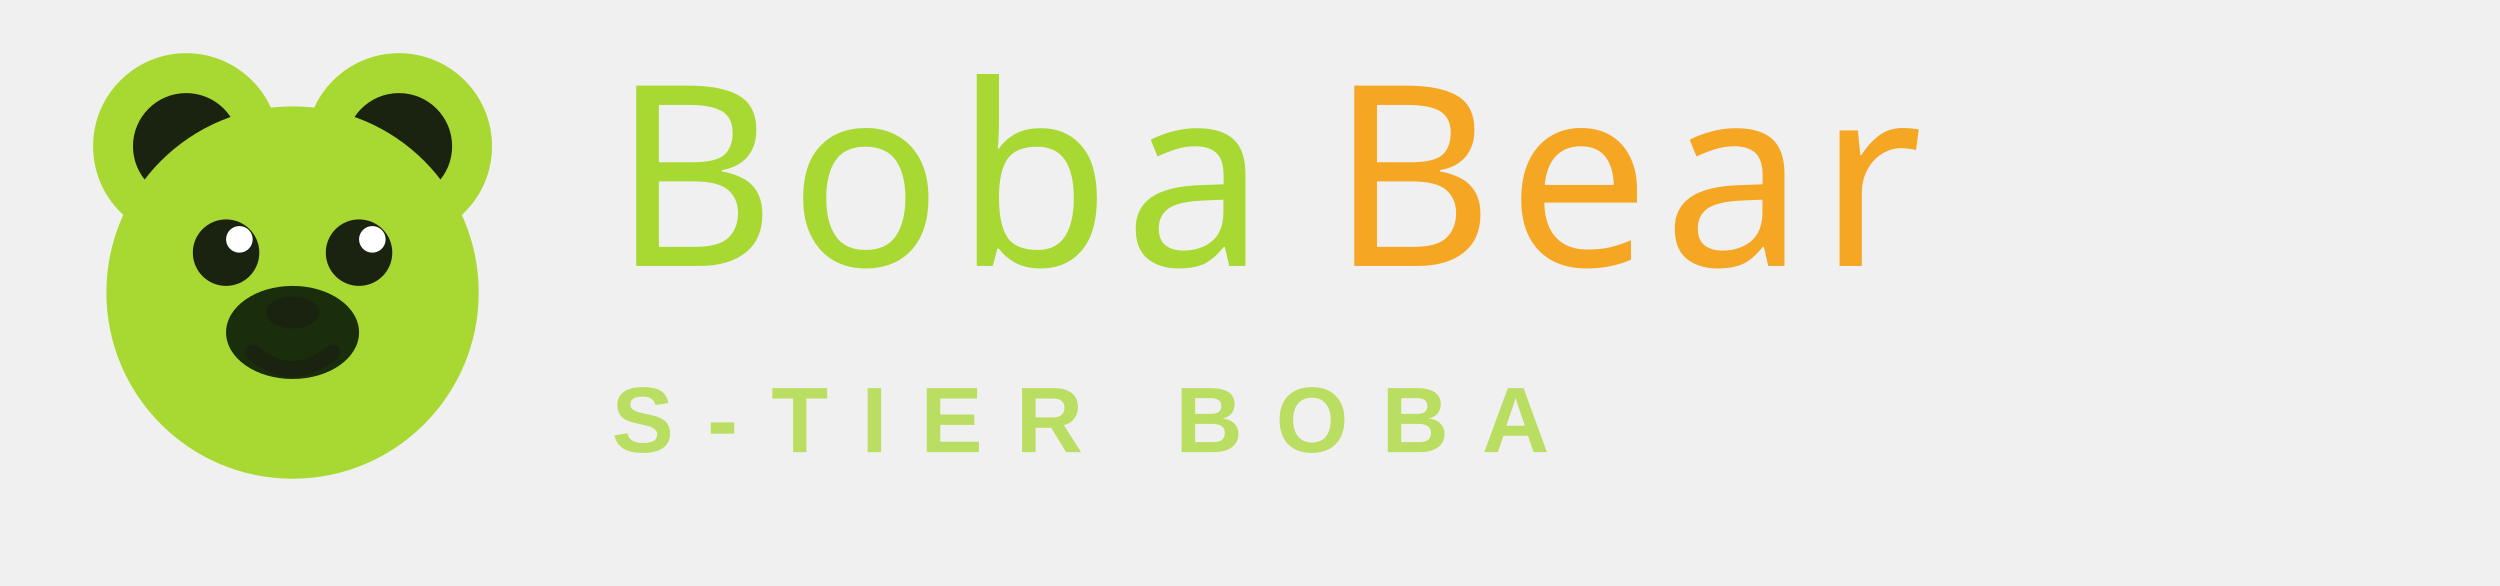
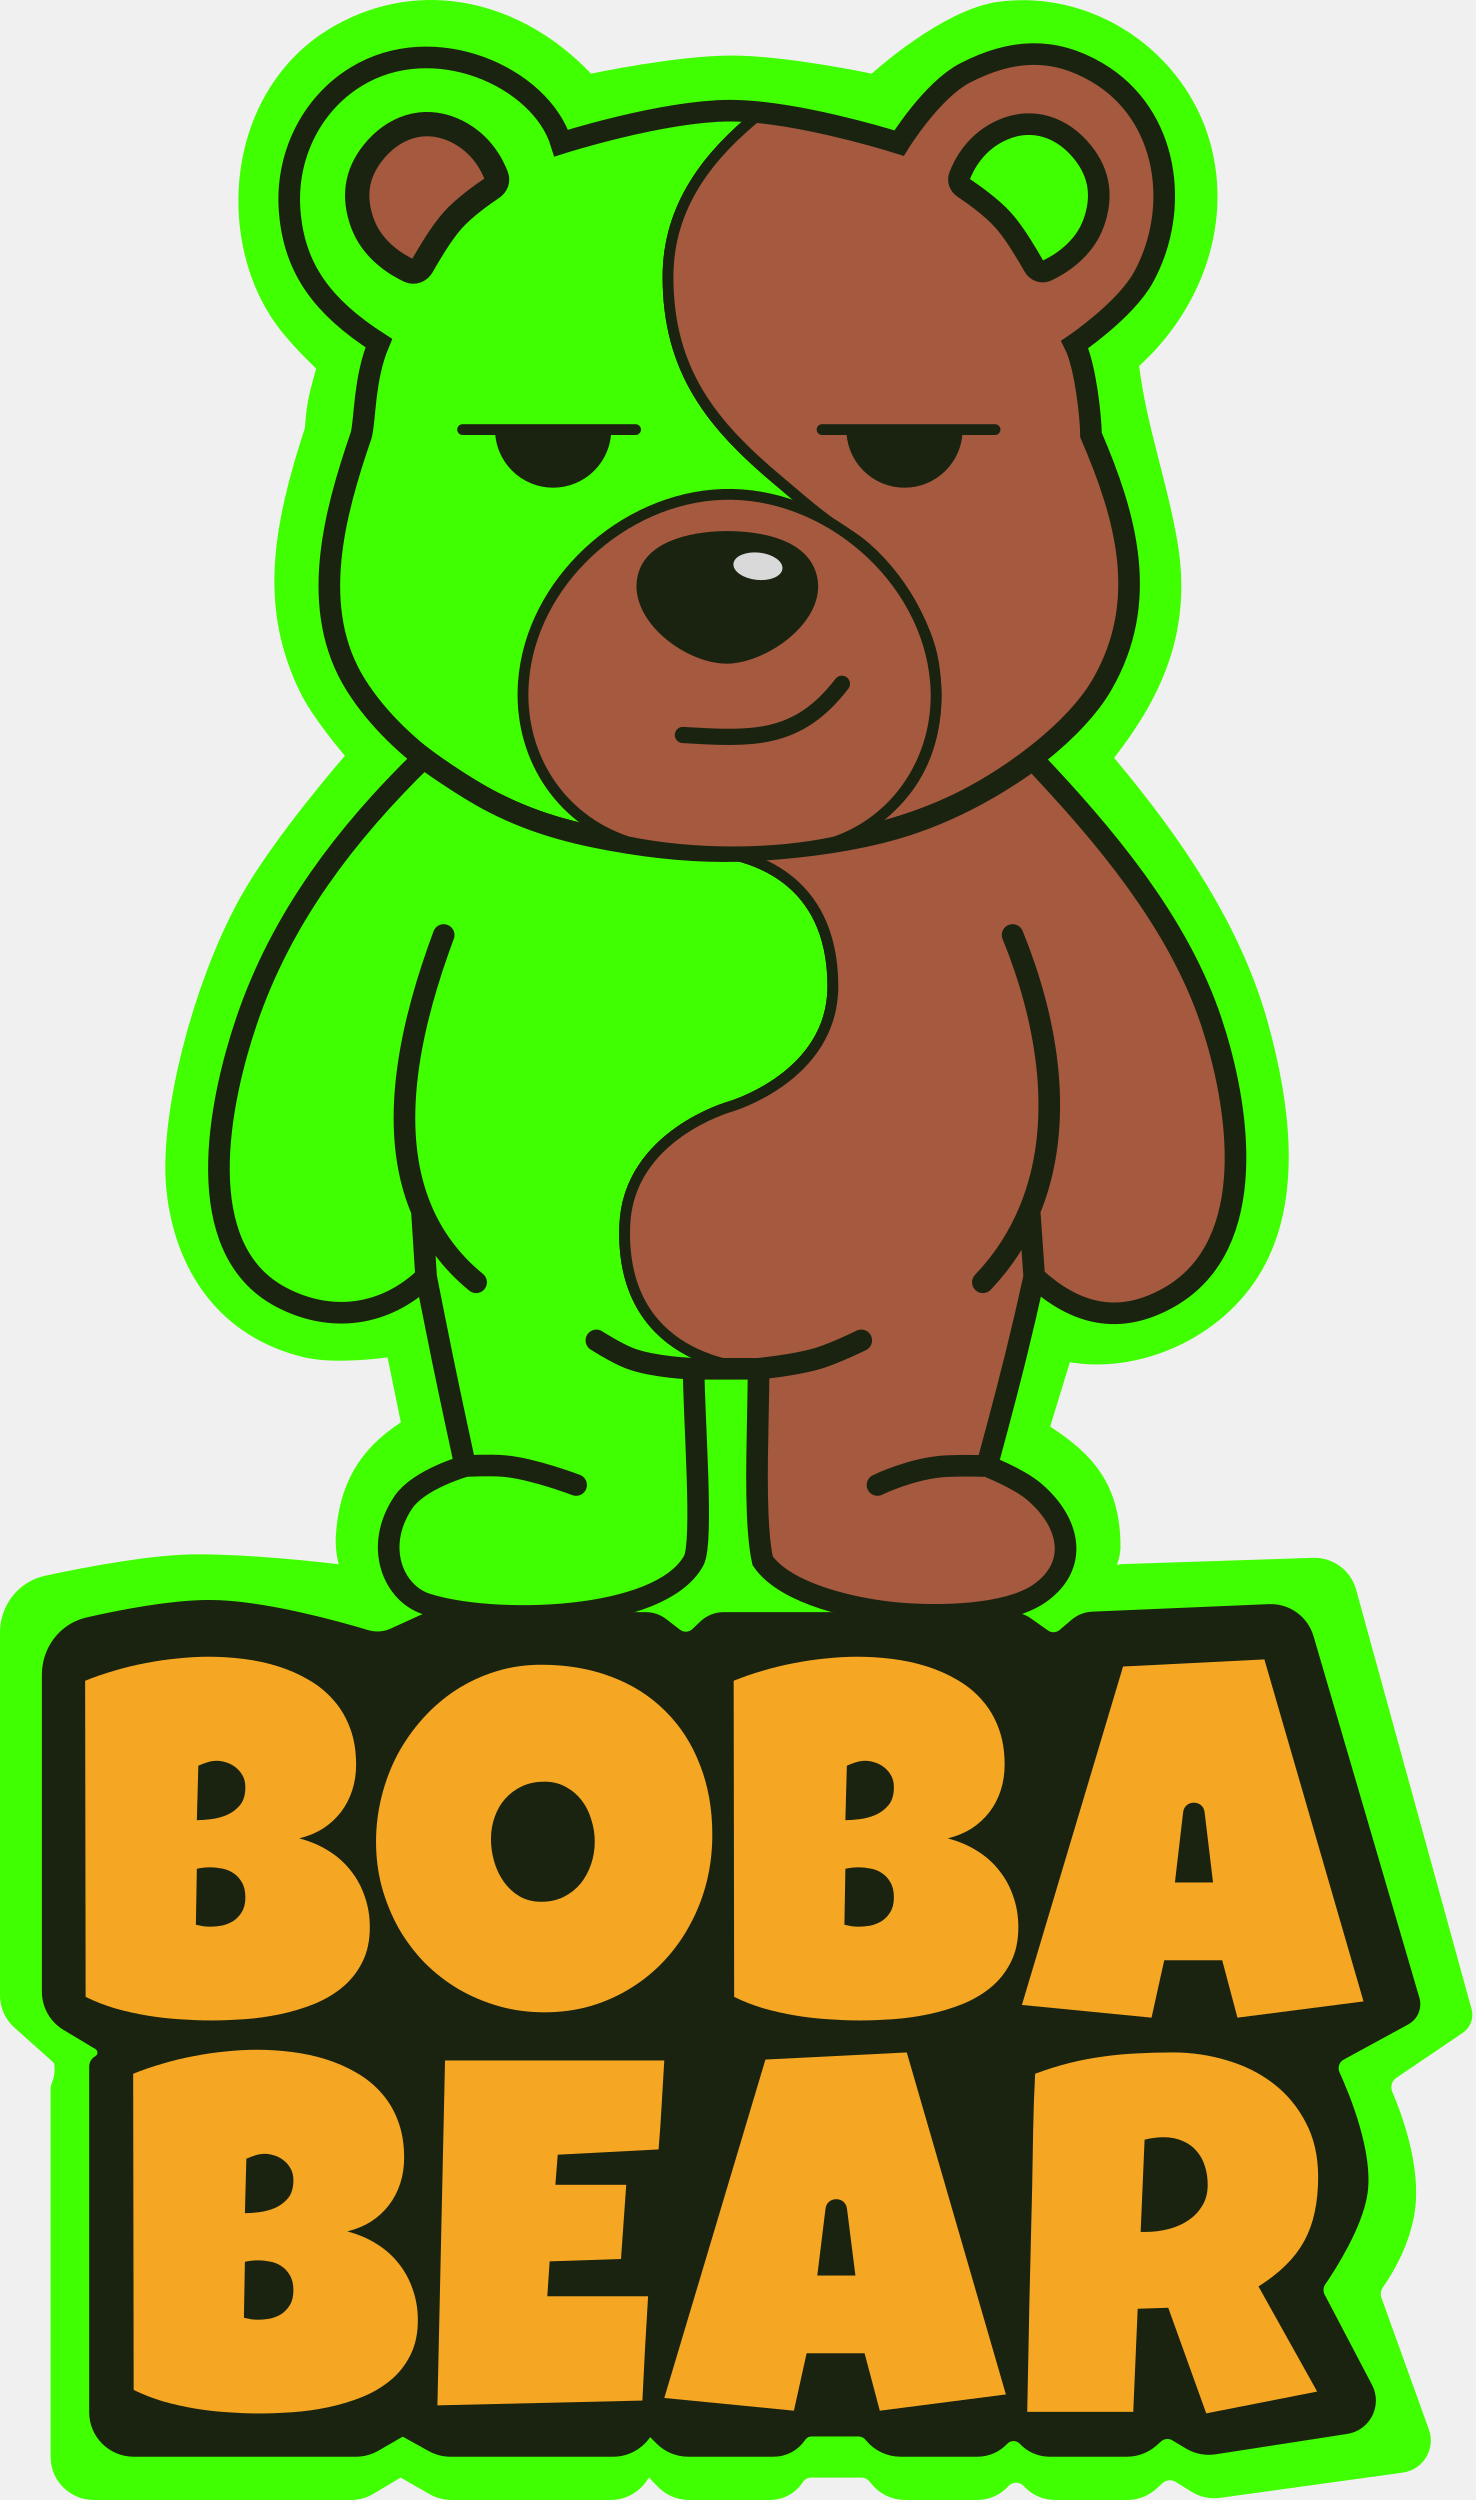
- <svg xmlns="http://www.w3.org/2000/svg" viewBox="0 0 188 44" role="img" aria-label="Boba Bear Official Logo">
-   <circle cx="14" cy="11" r="7" fill="#A8D832" />
-   <circle cx="14" cy="11" r="4" fill="#1A2210" />
-   <circle cx="30" cy="11" r="7" fill="#A8D832" />
-   <circle cx="30" cy="11" r="4" fill="#1A2210" />
-   <circle cx="22" cy="22" r="14" fill="#A8D832" />
-   <circle cx="17" cy="19" r="2.5" fill="#1A2210" />
-   <circle cx="27" cy="19" r="2.5" fill="#1A2210" />
-   <circle cx="18" cy="18" r="1" fill="#fff" />
-   <circle cx="28" cy="18" r="1" fill="#fff" />
-   <ellipse cx="22" cy="25" rx="5" ry="3.5" fill="#1a2e0c" />
-   <ellipse cx="22" cy="23.5" rx="2" ry="1.2" fill="#1A2210" />
-   <path d="M19 26.5 Q22 29 25 26.5" stroke="#1A2210" stroke-width="1.2" fill="none" stroke-linecap="round" />
-   <text x="46" y="20" font-family="'Luckiest Guy', Impact, 'Arial Black', sans-serif" font-size="19" font-weight="400" fill="#A8D832" letter-spacing="1">Boba</text>
-   <text x="100" y="20" font-family="'Luckiest Guy', Impact, 'Arial Black', sans-serif" font-size="19" font-weight="400" fill="#F5A623" letter-spacing="1">Bear</text>
-   <text x="46" y="34" font-family="'Nunito', 'Arial', sans-serif" font-size="7" font-weight="700" fill="#A8D832" letter-spacing="2.5" opacity="0.75">S-TIER BOBA</text>
+ <svg xmlns="http://www.w3.org/2000/svg" width="546" height="925" viewBox="0 0 546 925" fill="none">
+   <path d="M0 738.301V604.006C0 593.923 6.846 585.134 16.704 583.019C32.689 579.59 56.691 575.101 72.846 575.094C92.435 575.085 116.814 577.72 128.041 579.073C131.928 579.542 135.294 581.929 137.086 585.411L137.287 585.801C138.46 588.08 141.444 588.684 143.41 587.039L147.463 583.65C149.622 581.845 152.347 580.856 155.161 580.856H238.265C241.179 580.856 243.993 581.916 246.182 583.838L250.699 587.803C252.269 589.182 254.635 589.12 256.131 587.661L259.611 584.266C261.852 582.08 264.859 580.856 267.991 580.856H383.252C385.8 580.856 388.282 581.667 390.338 583.171L397.152 588.157C398.783 589.35 401.047 589.139 402.43 587.667L407.307 582.473C409.482 580.157 412.487 578.797 415.663 578.694L485.803 576.401C493.195 576.159 499.789 581.016 501.752 588.147L544.478 743.384C545.388 746.689 544.091 750.207 541.253 752.13L516.589 768.845C514.936 769.965 514.348 772.127 515.138 773.96C518.384 781.499 525.845 801.147 523.54 817.827C521.722 830.975 514.685 842.04 511.704 846.239C510.894 847.38 510.647 848.85 511.122 850.167L528.682 898.909C531.268 906.084 526.591 913.819 519.035 914.863L451.478 924.199C447.784 924.71 444.028 923.914 440.859 921.95L434.962 918.295C433.442 917.353 431.482 917.534 430.16 918.739L427.883 920.814C424.936 923.5 421.092 924.989 417.105 924.989H390.332C385.952 924.989 381.775 923.134 378.838 919.883C377.301 918.182 374.629 918.182 373.091 919.883C370.154 923.134 365.978 924.989 361.597 924.989H334.868C329.919 924.989 325.249 922.699 322.218 918.786L321.806 918.254C321.049 917.276 319.881 916.703 318.644 916.703H300.117C298.888 916.703 297.742 917.327 297.075 918.36C294.408 922.493 289.826 924.989 284.908 924.989H254.913C250.58 924.989 246.432 923.231 243.417 920.118L240.112 916.703L239.013 918.251C236.012 922.478 231.15 924.989 225.966 924.989H166.952C164.158 924.989 161.412 924.257 158.989 922.866L148.249 916.703L138.13 922.734C135.652 924.21 132.822 924.989 129.939 924.989H34.717C25.88 924.989 18.717 917.891 18.717 909.055V772.784C18.717 771.448 19.445 770.191 19.81 768.906C20.259 767.326 20.203 765.237 20.13 764.135C20.097 763.647 19.863 763.2 19.499 762.874L5.344 750.236C1.944 747.201 0 742.859 0 738.301Z" fill="#40FF00" />
+   <path d="M123.484 9.719C155.951 -8.783 193.056 0.265 218.677 27.253C218.747 27.238 250.243 20.545 270.707 20.554C291.106 20.564 322.505 27.245 322.541 27.253C322.61 27.189 348.599 3.428 369.447 0.657C404.683 -4.026 438.676 19.315 447.888 53.258C456.107 83.544 444.062 114.925 421.479 135.408C424.217 157.611 431.923 178.355 435.668 200.617C440.83 231.304 431.579 255.668 412.215 280.404C436.695 309.629 459.233 342.123 469.37 379.299C477.123 407.729 482.367 443.613 466.61 470.512C451.693 495.979 420.493 508.337 395.858 504.004L388.565 527.841C404.187 537.989 414.58 549.117 414.58 572.364C414.58 577.863 410.936 585.094 407.499 590.689C403.984 596.412 397.734 599.665 391.034 600.142C367.067 601.85 307.203 605.806 265.77 605.908C258.905 605.925 247.116 599.557 239.674 599.371C222.443 598.94 209.09 603.346 189.391 603.393C175.248 603.427 155.658 601.463 145.068 600.267C140.164 599.713 135.518 597.625 132.599 593.645C128.536 588.107 123.56 578.961 124.273 568.03C125.483 549.473 132.672 536.477 148.317 526.265L143.39 502.23C143.322 502.24 124.307 504.994 112.645 502.23C81.621 494.877 64.823 470.647 61.6 440.568C58.644 412.987 71.312 364.026 88.6 332.61C100.971 310.128 127.543 279.708 127.623 279.616C127.623 279.616 115.812 266.026 110.871 255.778C95.781 224.48 100.82 195.1 112.842 158.26C113.433 147.819 115.112 143.515 116.981 136.393C116.976 136.389 109.302 129.133 103.974 122.406C93.214 108.82 88.115 91.058 88.206 73.943C88.345 47.866 100.364 22.895 123.484 9.719Z" fill="#40FF00" />
+   <path fill-rule="evenodd" clip-rule="evenodd" d="M270.164 40.954C245.31 40.954 207.664 52.954 207.664 52.954C200.164 28.452 160.502 10.679 131.664 28.452C114.745 38.88 105.662 58.303 107.165 77.952C108.795 99.275 119.164 113.452 140.165 126.952C136.409 135.828 135.451 145.635 134.743 152.875C134.415 156.239 134.14 159.049 133.664 160.952C123.579 190.32 114.057 225.359 131.664 253.452C147.243 278.309 178.849 298.64 207.164 306.579C237.148 314.987 273.439 317.444 307.164 311.927C333.164 302.452 348.055 281.952 346.164 252.452C345.515 242.334 343.606 236.566 339.164 227.452C334.594 218.076 328.024 209.303 320.164 202.452C317.44 200.078 315.152 198.657 312.728 197.151C311.01 196.084 309.223 194.974 307.164 193.452C301.447 189.227 297.794 186.119 293.287 182.284C291.723 180.954 290.056 179.535 288.164 177.952C263.664 157.452 247.164 137.452 247.164 102.454C247.164 76.652 261.629 57.555 281.664 41.641C277.664 41.208 273.779 40.954 270.164 40.954Z" fill="#40FF00" />
+   <path d="M281.664 41.638C277.664 41.205 273.779 40.951 270.164 40.951C245.31 40.951 207.664 52.951 207.664 52.951C200.164 28.449 160.502 10.676 131.664 28.449C114.745 38.877 105.662 58.3 107.165 77.949C108.795 99.272 119.164 113.449 140.165 126.949C136.409 135.825 135.451 145.632 134.743 152.872C134.415 156.236 134.14 159.046 133.664 160.949C123.579 190.317 114.057 225.356 131.664 253.449C147.243 278.306 178.849 298.637 207.164 306.576C237.148 314.984 273.439 317.441 307.164 311.924M281.664 41.638C305.171 44.187 332.664 52.951 332.664 52.951C332.664 52.951 344.758 33.332 357.164 26.951C374.181 18.198 389.709 17.182 406.164 26.951C432.331 42.485 436.969 77.114 423.164 102.451C416.491 114.697 397.664 127.451 397.664 127.451C401.664 135.449 403.664 154.949 403.664 160.949C416.701 191.214 425.607 222.525 407.664 253.449C397.847 270.369 374.973 287.06 357.664 295.949C342.465 303.755 325.18 308.977 307.164 311.924M281.664 41.638C261.629 57.552 247.164 76.649 247.164 102.451C247.164 137.449 263.664 157.449 288.164 177.949C290.056 179.532 291.723 180.951 293.287 182.281C297.794 186.116 301.447 189.224 307.164 193.449C309.223 194.971 311.01 196.081 312.728 197.148C315.152 198.654 317.44 200.075 320.164 202.449C328.024 209.3 334.594 218.073 339.164 227.449C343.606 236.563 345.515 242.331 346.164 252.449C348.055 281.949 333.164 302.449 307.164 311.924" stroke="#1A2310" stroke-width="4" />
+   <path fill-rule="evenodd" clip-rule="evenodd" d="M332.664 52.951C332.664 52.951 305.171 44.187 281.664 41.638C261.629 57.552 247.164 76.649 247.164 102.451C247.164 137.449 263.664 157.449 288.164 177.949C290.056 179.532 291.723 180.951 293.287 182.281C297.794 186.116 301.447 189.224 307.164 193.449C309.223 194.971 311.01 196.081 312.728 197.148C315.152 198.654 317.44 200.075 320.164 202.449C328.024 209.3 334.594 218.073 339.164 227.449C343.606 236.563 345.515 242.331 346.164 252.449C348.055 281.949 333.164 302.449 307.164 311.924C325.18 308.977 342.465 303.755 357.664 295.949C374.973 287.06 397.847 270.369 407.664 253.449C425.607 222.525 416.701 191.214 403.664 160.949C403.664 154.949 401.664 135.449 397.664 127.451C397.664 127.451 416.491 114.697 423.164 102.451C436.969 77.114 432.331 42.485 406.164 26.951C389.709 17.182 374.181 18.198 357.164 26.951C344.758 33.332 332.664 52.951 332.664 52.951Z" fill="#A5593F" />
+   <path d="M281.664 41.638C277.664 41.205 273.779 40.951 270.164 40.951C245.31 40.951 207.664 52.951 207.664 52.951C200.164 28.449 160.502 10.676 131.664 28.449C114.745 38.877 105.662 58.3 107.165 77.949C108.795 99.272 119.164 113.449 140.165 126.949C134.664 139.949 135.164 154.949 133.664 160.949C123.579 190.317 114.057 225.356 131.664 253.449C147.243 278.306 178.849 298.637 207.164 306.576C237.148 314.984 273.439 317.441 307.164 311.924M281.664 41.638C305.171 44.187 332.664 52.951 332.664 52.951C332.664 52.951 344.758 33.332 357.164 26.951C374.181 18.198 389.709 17.182 406.164 26.951C432.331 42.485 436.969 77.114 423.164 102.451C416.491 114.697 397.664 127.451 397.664 127.451C401.664 135.449 403.664 154.949 403.664 160.949C416.701 191.214 425.607 222.525 407.664 253.449C397.847 270.369 374.973 287.06 357.664 295.949C342.465 303.755 325.18 308.977 307.164 311.924" stroke="#1A2310" stroke-width="8" />
+   <path d="M281.664 41.638C277.664 41.205 273.779 40.951 270.164 40.951C245.31 40.951 207.664 52.951 207.664 52.951C200.164 28.449 160.502 10.676 131.664 28.449C114.745 38.877 105.662 58.3 107.165 77.949C108.795 99.272 119.164 113.449 140.165 126.949C134.664 139.949 135.164 154.949 133.664 160.949C123.579 190.317 114.057 225.356 131.664 253.449C147.243 278.306 178.849 298.637 207.164 306.576C237.148 314.984 273.439 317.441 307.164 311.924M281.664 41.638C305.171 44.187 332.664 52.951 332.664 52.951C332.664 52.951 344.758 33.332 357.164 26.951C374.181 18.198 389.709 17.182 406.164 26.951C432.331 42.485 436.969 77.114 423.164 102.451C416.491 114.697 397.664 127.451 397.664 127.451C401.664 135.449 403.664 154.949 403.664 160.949C416.701 191.214 425.607 222.525 407.664 253.449C397.847 270.369 374.973 287.06 357.664 295.949C342.465 303.755 325.18 308.977 307.164 311.924M281.664 41.638C261.629 57.552 247.164 76.649 247.164 102.451C247.164 137.449 263.664 157.449 288.164 177.949C290.056 179.532 291.723 180.951 293.287 182.281C297.794 186.116 301.447 189.224 307.164 193.449C309.223 194.971 311.01 196.081 312.728 197.148C315.152 198.654 317.44 200.075 320.164 202.449C328.024 209.3 334.594 218.073 339.164 227.449C343.606 236.563 345.515 242.331 346.164 252.449C348.055 281.949 333.164 302.449 307.164 311.924" stroke="#1A2310" stroke-width="4" />
+   <path fill-rule="evenodd" clip-rule="evenodd" d="M256.664 506.449H280.664C280.664 506.449 229.164 506.449 231.164 453.449C232.428 419.949 270.164 409.449 270.164 409.449C270.164 409.449 308.164 398.449 308.164 364.949C308.164 324.188 277.506 316.315 263.271 314.857C258.967 314.416 256.164 314.561 256.164 314.561C248.349 314.104 240.556 313.218 232.664 311.949C214.772 309.073 198.932 305.279 182.664 296.949C170.946 290.949 156.665 280.449 156.665 280.449C127.926 308.461 104.095 339.692 91.165 377.949C81.164 407.539 69.797 461.901 103.99 479.949C122.553 489.747 142.634 486.942 157.665 472.449C157.665 472.449 161.261 490.746 163.664 502.449C166.876 518.093 172.164 542.449 172.164 542.449C172.164 542.449 154.941 547.283 149.164 555.949C138.164 572.449 145.664 589.535 157.665 593.449C182.033 601.397 244.163 600.245 256.664 577.449C259.258 572.72 258.247 549.05 257.388 528.952C257.012 520.127 256.664 511.991 256.664 506.449Z" fill="#40FF00" />
+   <path d="M382.665 472.449C398.078 486.671 414.366 490.394 432.665 479.949C466.763 460.486 458.366 408.478 448.165 377.949C435.794 340.93 408.572 308.857 382.165 280.949C366.855 292.03 349.923 301.114 331.664 306.449C315.987 311.03 298.451 313.343 282.164 314.449C275.788 314.882 269.511 315.01 263.271 314.857M382.665 472.449C381.991 462.881 380.94 447.949 380.94 447.949M382.665 472.449C380.068 484.196 378.535 490.766 375.664 502.449C371.81 518.133 365.164 542.449 365.164 542.449M263.271 314.857C277.506 316.315 308.164 324.188 308.164 364.949C308.164 398.449 270.164 409.449 270.164 409.449C270.164 409.449 232.428 419.949 231.164 453.449C229.164 506.449 280.664 506.449 280.664 506.449M263.271 314.857C258.967 314.416 256.164 314.561 256.164 314.561M263.271 314.857C260.898 314.798 258.53 314.7 256.164 314.561M380.94 447.949C394.154 416.047 387.804 378.086 374.664 345.949M380.94 447.949C377.017 457.42 371.37 466.357 363.664 474.449M365.164 542.449C365.164 542.449 357.664 542.162 350.664 542.449C337.692 542.981 324.664 549.449 324.664 549.449M365.164 542.449C365.164 542.449 376.745 546.906 382.665 551.949C396.164 563.449 399.197 579.344 384.664 589.535C372.664 597.949 347.113 598.179 332.664 596.949C316.705 595.591 290.664 589.949 282.164 577.449C278.664 561.449 280.664 527.227 280.664 506.449M157.665 472.449L156.089 447.949M157.665 472.449C157.665 472.449 161.261 490.746 163.664 502.449C166.876 518.093 172.164 542.449 172.164 542.449M157.665 472.449C142.634 486.942 122.553 489.747 103.99 479.949C69.797 461.901 81.164 407.539 91.165 377.949C104.095 339.692 127.926 308.461 156.665 280.449C156.665 280.449 170.946 290.949 182.664 296.949C198.932 305.279 214.772 309.073 232.664 311.949C240.556 313.218 248.349 314.104 256.164 314.561M156.089 447.949C142.811 416.936 152.335 377.827 164.164 345.949M156.089 447.949C160.286 457.753 166.762 466.748 176.164 474.449M172.164 542.449C172.164 542.449 154.941 547.283 149.164 555.949C138.164 572.449 145.664 589.535 157.665 593.449C182.033 601.397 244.163 600.245 256.664 577.449C259.258 572.72 258.247 549.05 257.388 528.952C257.012 520.127 256.664 511.991 256.664 506.449M172.164 542.449C172.164 542.449 181.024 541.945 186.664 542.449C197.325 543.402 213.164 549.449 213.164 549.449M280.664 506.449H256.664M280.664 506.449C280.664 506.449 294.647 505.116 303.164 502.449C309.428 500.488 318.664 495.949 318.664 495.949M256.664 506.449C256.664 506.449 241.496 505.954 232.664 502.449C227.71 500.483 220.664 495.949 220.664 495.949" stroke="#1A2310" stroke-width="4" />
+   <path fill-rule="evenodd" clip-rule="evenodd" d="M432.665 479.949C466.763 460.486 458.366 408.478 448.165 377.949C435.794 340.93 408.572 308.857 382.165 280.949C366.855 292.03 349.923 301.114 331.664 306.449C315.987 311.03 298.451 313.343 282.164 314.449C275.788 314.882 269.511 315.01 263.271 314.857C258.967 314.416 256.164 314.561 256.164 314.561C258.53 314.7 260.898 314.798 263.271 314.857C277.506 316.315 308.164 324.188 308.164 364.949C308.164 398.449 270.164 409.449 270.164 409.449C270.164 409.449 232.428 419.949 231.164 453.449C229.164 506.449 280.664 506.449 280.664 506.449C280.664 511.674 280.538 517.749 280.404 524.17C280.006 543.286 279.544 565.472 282.164 577.449C290.664 589.949 316.705 595.591 332.664 596.949C347.113 598.179 372.664 597.949 384.664 589.535C399.197 579.344 396.164 563.449 382.665 551.949C376.745 546.906 365.164 542.449 365.164 542.449C365.164 542.449 371.81 518.133 375.664 502.449C378.535 490.766 380.068 484.196 382.665 472.449C398.078 486.671 414.366 490.394 432.665 479.949Z" fill="#A5593F" />
+   <path d="M382.665 472.449C398.078 486.671 414.366 490.394 432.665 479.949C466.763 460.486 458.366 408.478 448.165 377.949C435.794 340.93 408.572 308.857 382.165 280.949C366.855 292.03 349.923 301.114 331.664 306.449C315.987 311.03 298.451 313.343 282.164 314.449C275.788 314.882 269.511 315.01 263.271 314.857M382.665 472.449C381.991 462.881 380.94 447.949 380.94 447.949M382.665 472.449C380.068 484.196 378.535 490.766 375.664 502.449C371.81 518.133 365.164 542.449 365.164 542.449M263.271 314.857C258.967 314.416 256.164 314.561 256.164 314.561M263.271 314.857C260.898 314.798 258.53 314.7 256.164 314.561M380.94 447.949C394.154 416.047 387.804 378.086 374.664 345.949M380.94 447.949C377.017 457.42 371.37 466.357 363.664 474.449M365.164 542.449C365.164 542.449 357.664 542.162 350.664 542.449C337.692 542.981 324.664 549.449 324.664 549.449M365.164 542.449C365.164 542.449 376.745 546.906 382.665 551.949C396.164 563.449 399.197 579.344 384.664 589.535C372.664 597.949 347.113 598.179 332.664 596.949C316.705 595.591 290.664 589.949 282.164 577.449C279.544 565.472 280.006 543.286 280.404 524.17C280.538 517.749 280.664 511.674 280.664 506.449M157.665 472.449L156.089 447.949M157.665 472.449C157.665 472.449 161.261 490.746 163.664 502.449C166.876 518.093 172.164 542.449 172.164 542.449M157.665 472.449C142.634 486.942 122.553 489.747 103.99 479.949C69.797 461.901 81.164 407.539 91.165 377.949C104.095 339.692 127.926 308.461 156.665 280.449C156.665 280.449 170.946 290.949 182.664 296.949C198.932 305.279 214.772 309.073 232.664 311.949C240.556 313.218 248.349 314.104 256.164 314.561M156.089 447.949C142.811 416.936 152.335 377.827 164.164 345.949M156.089 447.949C160.286 457.753 166.762 466.748 176.164 474.449M172.164 542.449C172.164 542.449 154.941 547.283 149.164 555.949C138.164 572.449 145.664 589.535 157.665 593.449C182.033 601.397 244.163 600.245 256.664 577.449C260.396 570.643 256.664 524.612 256.664 506.449M172.164 542.449C172.164 542.449 181.024 541.945 186.664 542.449C197.325 543.402 213.164 549.449 213.164 549.449M280.664 506.449H256.664M280.664 506.449C280.664 506.449 294.647 505.116 303.164 502.449C309.428 500.488 318.664 495.949 318.664 495.949M256.664 506.449C256.664 506.449 241.496 505.954 232.664 502.449C227.71 500.483 220.664 495.949 220.664 495.949" stroke="#1A2310" stroke-width="8" stroke-linecap="round" />
+   <path d="M382.665 472.449C398.078 486.671 414.366 490.394 432.665 479.949C466.763 460.486 458.366 408.478 448.165 377.949C435.794 340.93 408.572 308.857 382.165 280.949C366.855 292.03 349.923 301.114 331.664 306.449C315.987 311.03 298.451 313.343 282.164 314.449C275.788 314.882 269.511 315.01 263.271 314.857M382.665 472.449C381.991 462.881 380.94 447.949 380.94 447.949M382.665 472.449C380.068 484.196 378.535 490.766 375.664 502.449C371.81 518.133 365.164 542.449 365.164 542.449M263.271 314.857C277.506 316.315 308.164 324.188 308.164 364.949C308.164 398.449 270.164 409.449 270.164 409.449C270.164 409.449 232.428 419.949 231.164 453.449C229.164 506.449 280.664 506.449 280.664 506.449M263.271 314.857C258.967 314.416 256.164 314.561 256.164 314.561M263.271 314.857C260.898 314.798 258.53 314.7 256.164 314.561M380.94 447.949C394.154 416.047 387.804 378.086 374.664 345.949M380.94 447.949C377.017 457.42 371.37 466.357 363.664 474.449M365.164 542.449C365.164 542.449 357.664 542.162 350.664 542.449C337.692 542.981 324.664 549.449 324.664 549.449M365.164 542.449C365.164 542.449 376.745 546.906 382.665 551.949C396.164 563.449 399.197 579.344 384.664 589.535C372.664 597.949 347.113 598.179 332.664 596.949C316.705 595.591 290.664 589.949 282.164 577.449C279.544 565.472 280.006 543.286 280.404 524.17C280.538 517.749 280.664 511.674 280.664 506.449M157.665 472.449L156.089 447.949M157.665 472.449C157.665 472.449 161.261 490.746 163.664 502.449C166.876 518.093 172.164 542.449 172.164 542.449M157.665 472.449C142.634 486.942 122.553 489.747 103.99 479.949C69.797 461.901 81.164 407.539 91.165 377.949C104.095 339.692 127.926 308.461 156.665 280.449C156.665 280.449 170.946 290.949 182.664 296.949C198.932 305.279 214.772 309.073 232.664 311.949C240.556 313.218 248.349 314.104 256.164 314.561M156.089 447.949C142.811 416.936 152.335 377.827 164.164 345.949M156.089 447.949C160.286 457.753 166.762 466.748 176.164 474.449M172.164 542.449C172.164 542.449 154.941 547.283 149.164 555.949C138.164 572.449 145.664 589.535 157.665 593.449C182.033 601.397 244.163 600.245 256.664 577.449C260.396 570.643 256.664 524.612 256.664 506.449M172.164 542.449C172.164 542.449 181.024 541.945 186.664 542.449C197.325 543.402 213.164 549.449 213.164 549.449M280.664 506.449H256.664M280.664 506.449C280.664 506.449 294.647 505.116 303.164 502.449C309.428 500.488 318.664 495.949 318.664 495.949M256.664 506.449C256.664 506.449 241.496 505.954 232.664 502.449C227.71 500.483 220.664 495.949 220.664 495.949" stroke="#1A2310" stroke-width="4" stroke-linecap="round" />
+   <path d="M371.164 81.449C366.894 76.695 360.089 71.868 356.522 69.481C355.118 68.542 354.408 66.849 354.998 65.266C356.622 60.901 360.986 52.311 371.164 47.948C382.184 43.224 393.198 47.068 400.664 56.449C407.061 64.487 408 73.105 404.664 82.447C401.073 92.504 392.065 97.916 387.274 100.168C385.514 100.996 383.503 100.198 382.552 98.501C380.134 94.189 375.399 86.163 371.164 81.449Z" fill="#40FF00" stroke="#1A2310" stroke-width="8" />
+   <path d="M167.551 81.449C171.821 76.695 178.626 71.868 182.193 69.481C183.597 68.542 184.306 66.849 183.717 65.266C182.093 60.901 177.729 52.311 167.551 47.948C156.531 43.224 145.517 47.068 138.051 56.449C131.654 64.487 130.715 73.105 134.051 82.447C137.642 92.504 146.65 97.916 151.441 100.168C153.201 100.996 155.212 100.198 156.163 98.501C158.581 94.189 163.316 86.163 167.551 81.449Z" fill="#A5593F" stroke="#1A2310" stroke-width="9" />
+   <path d="M346.164 252.448C343.022 213.661 305.568 181.522 267.164 182.948C230.581 184.306 196.333 215.447 193.664 252.448C191.756 278.899 206.592 302.943 232.164 311.448C256.665 316.449 286.165 316.449 309.164 311.448C333.843 302.692 348.246 278.152 346.164 252.448Z" fill="#A5593F" stroke="#1A2310" stroke-width="4" />
+   <path d="M252.664 271.949C278.164 273.449 295 274.5 311.5 253" stroke="#1A2310" stroke-width="6" stroke-linecap="round" />
+   <path d="M368.164 156.949C369.269 156.949 370.164 157.845 370.164 158.949C370.164 160.054 369.269 160.949 368.164 160.949H356.07C355.871 163.087 355.352 165.186 354.527 167.177C353.447 169.785 351.864 172.156 349.867 174.152C347.871 176.149 345.5 177.732 342.892 178.812C340.283 179.893 337.487 180.449 334.664 180.449C331.841 180.449 329.045 179.893 326.437 178.812C323.828 177.732 321.457 176.149 319.461 174.152C317.464 172.156 315.881 169.785 314.801 167.177C313.976 165.186 313.458 163.087 313.258 160.949H304.164C303.059 160.949 302.164 160.054 302.164 158.949C302.164 157.845 303.059 156.949 304.164 156.949H368.164Z" fill="#1A2310" />
+   <path d="M171.163 156.949C170.059 156.949 169.163 157.845 169.163 158.949C169.163 160.053 170.059 160.949 171.163 160.949H183.258C183.458 163.087 183.975 165.186 184.8 167.177C185.88 169.785 187.465 172.155 189.461 174.151C191.457 176.148 193.827 177.732 196.436 178.812C199.044 179.893 201.84 180.449 204.663 180.449C207.486 180.449 210.282 179.893 212.891 178.812C215.499 177.732 217.87 176.148 219.866 174.151C221.863 172.155 223.446 169.785 224.526 167.177C225.351 165.186 225.87 163.087 226.069 160.949H235.163C236.267 160.949 237.163 160.054 237.163 158.949C237.163 157.845 236.268 156.949 235.163 156.949H171.163Z" fill="#1A2310" />
+   <path d="M301.841 213.511C298.905 200.007 281.6 197.212 270.341 197.011C258.922 196.807 239.234 199.398 236.341 213.511C232.983 229.887 255.173 246.062 270.341 245.011C284.684 244.017 305.24 229.143 301.841 213.511Z" fill="#1A2310" stroke="#1A2310" />
+   <path d="M279.898 214.547C284.9 215.08 289.196 213.257 289.492 210.477C289.788 207.696 285.973 205.01 280.97 204.477C275.968 203.944 271.672 205.766 271.376 208.547C271.08 211.328 274.895 214.014 279.898 214.547Z" fill="#D9D9D9" />
+   <path d="M16 736.929V619.625C16 609.783 22.529 601.135 32.125 598.946C45.086 595.991 63.392 592.495 77.5 592.488C97.05 592.48 125.235 600.353 136.047 603.607C138.93 604.475 142.02 604.293 144.758 603.042L155.624 598.075C157.19 597.359 158.891 596.988 160.613 596.988H238.904C241.559 596.988 244.14 597.869 246.241 599.493L251.294 603.397C252.852 604.601 255.055 604.492 256.486 603.14L259.531 600.264C261.759 598.16 264.707 596.988 267.771 596.988H374.181C376.665 596.988 379.089 597.76 381.117 599.196L387.465 603.692C388.956 604.749 390.974 604.66 392.367 603.476L396.859 599.658C398.895 597.928 401.45 596.926 404.119 596.812L469.482 594.023C476.835 593.709 483.453 598.45 485.52 605.513L524.689 739.303C525.746 742.914 524.145 746.773 520.842 748.574L496.916 761.625C495.014 762.662 494.268 765.02 495.169 766.99C498.945 775.253 507.654 796.401 505.5 811.488C503.742 823.803 493.695 839.436 489.927 844.951C489.067 846.21 488.949 847.844 489.658 849.195L507.2 882.624C511.024 889.912 506.544 898.798 498.411 900.058L449.719 907.602C446.023 908.175 442.244 907.435 439.037 905.511L434.01 902.494C432.515 901.597 430.612 901.772 429.305 902.925L427.536 904.486C424.613 907.065 420.849 908.488 416.95 908.488H388.347C384.298 908.488 380.432 906.808 377.669 903.848C376.226 902.302 373.774 902.302 372.331 903.848C369.568 906.808 365.702 908.488 361.653 908.488H333.184C328.327 908.488 323.734 906.281 320.7 902.488C319.942 901.54 318.793 900.988 317.579 900.988H300.303C299.177 900.988 298.125 901.551 297.5 902.488C295.001 906.237 290.794 908.488 286.289 908.488H254.627C250.384 908.488 246.314 906.803 243.314 903.802L240.5 900.988L239.795 901.95C236.781 906.06 231.989 908.488 226.892 908.488H166.646C163.927 908.488 161.253 907.795 158.876 906.475L149 900.988L139.711 906.347C137.28 907.75 134.522 908.488 131.716 908.488H49.5C40.663 908.488 33.5 901.381 33.5 892.545V764.656C33.5 763.299 34.187 762.041 35.349 761.34L35.554 761.217C36.864 760.429 36.882 758.517 35.571 757.731L23.768 750.649C18.949 747.758 16 742.549 16 736.929Z" fill="#1A2310" stroke="#1A2310" />
+   <path d="M136.832 713.061C136.832 718.086 135.895 722.414 134.022 726.047C132.209 729.679 129.761 732.767 126.679 735.309C123.597 737.852 120.032 739.941 115.983 741.575C111.995 743.149 107.825 744.39 103.474 745.298C99.123 746.207 94.741 746.812 90.33 747.115C85.979 747.417 81.9 747.569 78.093 747.569C74.346 747.569 70.448 747.417 66.399 747.115C62.411 746.872 58.422 746.418 54.434 745.752C50.445 745.087 46.517 744.209 42.65 743.119C38.782 741.969 35.126 740.546 31.681 738.851L31.5 621.888C34.884 620.495 38.48 619.254 42.287 618.164C46.094 617.014 49.962 616.076 53.89 615.349C57.878 614.562 61.837 613.987 65.765 613.624C69.693 613.2 73.5 612.988 77.186 612.988C81.477 612.988 85.798 613.261 90.149 613.806C94.56 614.35 98.79 615.259 102.839 616.53C106.888 617.801 110.665 619.466 114.17 621.524C117.675 623.522 120.727 626.004 123.325 628.971C125.984 631.937 128.039 635.388 129.489 639.323C131 643.258 131.756 647.799 131.756 652.945C131.756 656.335 131.272 659.513 130.305 662.48C129.338 665.446 127.948 668.11 126.135 670.471C124.323 672.832 122.117 674.86 119.518 676.555C116.92 678.19 113.989 679.401 110.725 680.188C114.654 681.217 118.219 682.73 121.422 684.728C124.685 686.726 127.435 689.148 129.671 691.993C131.967 694.838 133.72 698.047 134.928 701.619C136.197 705.191 136.832 709.005 136.832 713.061ZM90.783 661.299C90.783 659.544 90.421 658.06 89.695 656.849C88.97 655.578 88.064 654.549 86.976 653.762C85.949 652.975 84.8 652.4 83.531 652.037C82.323 651.673 81.235 651.492 80.268 651.492C79.059 651.492 77.881 651.673 76.733 652.037C75.585 652.4 74.467 652.824 73.379 653.308L72.835 673.468C74.225 673.468 75.947 673.347 78.002 673.104C80.057 672.862 82.021 672.348 83.894 671.561C85.828 670.713 87.459 669.502 88.789 667.928C90.118 666.294 90.783 664.084 90.783 661.299ZM77.911 690.903C76.159 690.903 74.467 691.085 72.835 691.448L72.472 712.153C73.379 712.334 74.255 712.516 75.101 712.698C76.008 712.819 76.884 712.879 77.73 712.879C78.999 712.879 80.389 712.758 81.9 712.516C83.41 712.213 84.831 711.668 86.16 710.881C87.49 710.034 88.577 708.914 89.423 707.521C90.33 706.129 90.783 704.283 90.783 701.982C90.783 699.682 90.33 697.805 89.423 696.352C88.577 694.899 87.52 693.779 86.251 692.992C84.982 692.144 83.592 691.599 82.081 691.357C80.57 691.055 79.18 690.903 77.911 690.903Z" fill="#F5A623" />
+   <path d="M376.788 713.061C376.788 718.086 375.851 722.414 373.978 726.047C372.165 729.679 369.718 732.767 366.636 735.309C363.554 737.852 359.988 739.941 355.939 741.575C351.951 743.149 347.781 744.39 343.43 745.298C339.079 746.207 334.698 746.812 330.286 747.115C325.935 747.417 321.856 747.569 318.049 747.569C314.302 747.569 310.404 747.417 306.355 747.115C302.367 746.872 298.378 746.418 294.39 745.752C290.401 745.087 286.473 744.209 282.606 743.119C278.738 741.969 275.082 740.546 271.637 738.851L271.456 621.888C274.84 620.495 278.436 619.254 282.243 618.164C286.05 617.014 289.918 616.076 293.846 615.349C297.834 614.562 301.793 613.987 305.721 613.624C309.649 613.2 313.456 612.988 317.142 612.988C321.433 612.988 325.754 613.261 330.105 613.806C334.516 614.35 338.746 615.259 342.795 616.53C346.844 617.801 350.621 619.466 354.126 621.524C357.631 623.522 360.683 626.004 363.282 628.971C365.941 631.937 367.995 635.388 369.446 639.323C370.956 643.258 371.712 647.799 371.712 652.945C371.712 656.335 371.228 659.513 370.261 662.48C369.295 665.446 367.905 668.11 366.092 670.471C364.279 672.832 362.073 674.86 359.474 676.555C356.876 678.19 353.945 679.401 350.682 680.188C354.61 681.217 358.175 682.73 361.378 684.728C364.641 686.726 367.391 689.148 369.627 691.993C371.923 694.838 373.676 698.047 374.884 701.619C376.153 705.191 376.788 709.005 376.788 713.061ZM330.739 661.299C330.739 659.544 330.377 658.06 329.652 656.849C328.926 655.578 328.02 654.549 326.932 653.762C325.905 652.975 324.757 652.4 323.488 652.037C322.279 651.673 321.191 651.492 320.224 651.492C319.016 651.492 317.837 651.673 316.689 652.037C315.541 652.4 314.423 652.824 313.335 653.308L312.791 673.468C314.181 673.468 315.903 673.347 317.958 673.104C320.013 672.862 321.977 672.348 323.85 671.561C325.784 670.713 327.416 669.502 328.745 667.928C330.075 666.294 330.739 664.084 330.739 661.299ZM317.867 690.903C316.115 690.903 314.423 691.085 312.791 691.448L312.429 712.153C313.335 712.334 314.211 712.516 315.057 712.698C315.964 712.819 316.84 712.879 317.686 712.879C318.955 712.879 320.345 712.758 321.856 712.516C323.367 712.213 324.787 711.668 326.116 710.881C327.446 710.034 328.534 708.914 329.38 707.521C330.286 706.129 330.739 704.283 330.739 701.982C330.739 699.682 330.286 697.805 329.38 696.352C328.534 694.899 327.476 693.779 326.207 692.992C324.938 692.144 323.548 691.599 322.037 691.357C320.526 691.055 319.137 690.903 317.867 690.903Z" fill="#F5A623" />
+   <path d="M263.556 678.881C263.556 684.845 262.871 690.614 261.499 696.185C260.127 701.691 258.135 706.869 255.523 711.72C252.976 716.57 249.841 721.027 246.118 725.091C242.46 729.089 238.313 732.531 233.676 735.415C229.104 738.299 224.107 740.56 218.686 742.199C213.265 743.772 207.518 744.558 201.444 744.558C195.565 744.558 189.948 743.805 184.593 742.297C179.302 740.789 174.339 738.692 169.701 736.005C165.064 733.252 160.851 729.974 157.063 726.173C153.34 722.305 150.14 718.045 147.462 713.391C144.85 708.672 142.792 703.625 141.29 698.25C139.853 692.875 139.135 687.271 139.135 681.437C139.135 675.735 139.82 670.163 141.192 664.723C142.564 659.217 144.523 654.039 147.07 649.188C149.683 644.338 152.818 639.881 156.475 635.817C160.133 631.753 164.215 628.246 168.722 625.296C173.293 622.347 178.225 620.053 183.515 618.414C188.805 616.775 194.39 615.956 200.268 615.956C209.738 615.956 218.36 617.431 226.132 620.38C233.969 623.33 240.631 627.558 246.118 633.064C251.669 638.504 255.947 645.124 258.952 652.924C262.022 660.659 263.556 669.311 263.556 678.881ZM220.058 681.437C220.058 678.619 219.633 675.898 218.784 673.277C218 670.589 216.825 668.229 215.257 666.197C213.69 664.1 211.73 662.429 209.379 661.183C207.093 659.872 204.448 659.217 201.444 659.217C198.374 659.217 195.631 659.774 193.214 660.888C190.797 662.002 188.707 663.543 186.944 665.509C185.246 667.41 183.94 669.671 183.025 672.293C182.111 674.85 181.654 677.57 181.654 680.454C181.654 683.207 182.045 685.96 182.829 688.713C183.613 691.466 184.789 693.956 186.356 696.185C187.924 698.414 189.85 700.216 192.136 701.593C194.488 702.969 197.198 703.657 200.268 703.657C203.338 703.657 206.081 703.067 208.497 701.888C210.979 700.642 213.069 699.004 214.767 696.972C216.466 694.874 217.772 692.482 218.686 689.794C219.601 687.107 220.058 684.321 220.058 681.437Z" fill="#F5A623" />
+   <path d="M504.5 740.52L457.854 746.537L452.211 725.29H430.769L426.066 746.537L378.103 741.836L415.533 616.61L467.822 613.978L504.5 740.52ZM448.825 696.522L445.702 670.509C445.137 665.804 438.308 665.815 437.758 670.522L434.719 696.522H448.825Z" fill="#F5A623" />
+   <path d="M154.606 858.48C154.606 863.505 153.67 867.834 151.796 871.466C149.983 875.099 147.536 878.186 144.454 880.729C141.372 883.272 137.806 885.36 133.758 886.995C129.769 888.569 125.599 889.81 121.248 890.718C116.897 891.626 112.516 892.232 108.104 892.534C103.753 892.837 99.674 892.988 95.867 892.988C92.12 892.988 88.222 892.837 84.174 892.534C80.185 892.292 76.197 891.838 72.208 891.172C68.22 890.506 64.292 889.628 60.424 888.539C56.556 887.388 52.9 885.966 49.456 884.271L49.275 767.307C52.659 765.915 56.254 764.674 60.062 763.584C63.869 762.434 67.736 761.495 71.664 760.769C75.653 759.982 79.611 759.407 83.539 759.044C87.467 758.62 91.274 758.408 94.961 758.408C99.251 758.408 103.572 758.68 107.923 759.225C112.335 759.77 116.565 760.678 120.614 761.949C124.663 763.221 128.44 764.886 131.945 766.944C135.45 768.942 138.501 771.424 141.1 774.39C143.759 777.357 145.814 780.808 147.264 784.743C148.775 788.678 149.53 793.218 149.53 798.364C149.53 801.755 149.047 804.933 148.08 807.899C147.113 810.866 145.723 813.53 143.91 815.891C142.097 818.252 139.891 820.28 137.293 821.975C134.694 823.609 131.763 824.82 128.5 825.607C132.428 826.636 135.994 828.15 139.196 830.148C142.46 832.146 145.209 834.567 147.445 837.413C149.742 840.258 151.494 843.467 152.703 847.038C153.972 850.61 154.606 854.424 154.606 858.48ZM108.558 806.719C108.558 804.963 108.195 803.48 107.47 802.269C106.745 800.998 105.838 799.969 104.751 799.182C103.723 798.395 102.575 797.819 101.306 797.456C100.097 797.093 99.01 796.911 98.043 796.911C96.834 796.911 95.656 797.093 94.507 797.456C93.359 797.819 92.241 798.243 91.153 798.728L90.61 818.887C91.999 818.887 93.722 818.766 95.776 818.524C97.831 818.282 99.795 817.767 101.669 816.98C103.602 816.133 105.234 814.922 106.563 813.348C107.893 811.713 108.558 809.504 108.558 806.719ZM95.686 836.323C93.933 836.323 92.241 836.504 90.61 836.868L90.247 857.572C91.153 857.754 92.03 857.936 92.876 858.117C93.782 858.238 94.659 858.299 95.504 858.299C96.774 858.299 98.163 858.178 99.674 857.936C101.185 857.633 102.605 857.088 103.935 856.301C105.264 855.453 106.352 854.334 107.198 852.941C108.104 851.549 108.558 849.702 108.558 847.402C108.558 845.101 108.104 843.224 107.198 841.771C106.352 840.318 105.294 839.199 104.025 838.411C102.756 837.564 101.366 837.019 99.856 836.777C98.345 836.474 96.955 836.323 95.686 836.323Z" fill="#F5A623" />
+   <path d="M372.179 885.94L325.532 891.957L319.889 870.709H298.447L293.745 891.957L245.782 887.256L283.212 762.03L335.501 759.397L372.179 885.94ZM316.504 841.941L313.378 817.192C312.788 812.52 306.014 812.531 305.439 817.205L302.397 841.941H316.504Z" fill="#F5A623" />
+   <path d="M245.782 762.365C245.43 767.911 245.107 773.398 244.814 778.825C244.521 784.253 244.14 789.74 243.67 795.286L206.366 797.233L205.486 808.383H231.705L229.769 835.818L203.374 836.703L202.494 849.623H239.799C239.447 856.113 239.066 862.573 238.655 869.004C238.303 875.376 237.981 881.777 237.687 888.208L161.847 889.978L164.662 762.365H245.782Z" fill="#F5A623" />
+   <path d="M487.713 805.442C487.713 810.212 487.287 814.553 486.436 818.467C485.645 822.319 484.368 825.866 482.605 829.107C480.841 832.347 478.561 835.344 475.764 838.095C472.966 840.847 469.591 843.477 465.639 845.984L487.348 884.874L446.301 892.946L432.254 853.872L420.943 854.239L419.301 892.395H380.078C380.382 878.454 380.656 864.573 380.899 850.753C381.203 836.934 381.538 823.053 381.903 809.111C382.024 802.079 382.146 795.108 382.267 788.198C382.389 781.288 382.632 774.317 382.997 767.285C387.254 765.695 391.45 764.381 395.585 763.341C399.72 762.302 403.855 761.507 407.99 760.956C412.186 760.345 416.413 759.947 420.669 759.764C424.987 759.519 429.396 759.397 433.896 759.397C440.828 759.397 447.517 760.376 453.963 762.332C460.47 764.228 466.216 767.102 471.203 770.954C476.189 774.807 480.172 779.607 483.152 785.355C486.193 791.103 487.713 797.798 487.713 805.442ZM446.848 808.377C446.848 805.809 446.483 803.455 445.754 801.315C445.085 799.174 444.051 797.34 442.652 795.811C441.315 794.221 439.612 792.998 437.544 792.142C435.538 791.225 433.166 790.766 430.429 790.766C429.213 790.766 428.027 790.858 426.872 791.042C425.717 791.164 424.592 791.378 423.497 791.684L422.038 825.805H424.227C426.842 825.805 429.487 825.468 432.163 824.796C434.899 824.123 437.331 823.083 439.46 821.677C441.649 820.271 443.412 818.467 444.75 816.265C446.149 814.064 446.848 811.435 446.848 808.377Z" fill="#F5A623" />
</svg>
